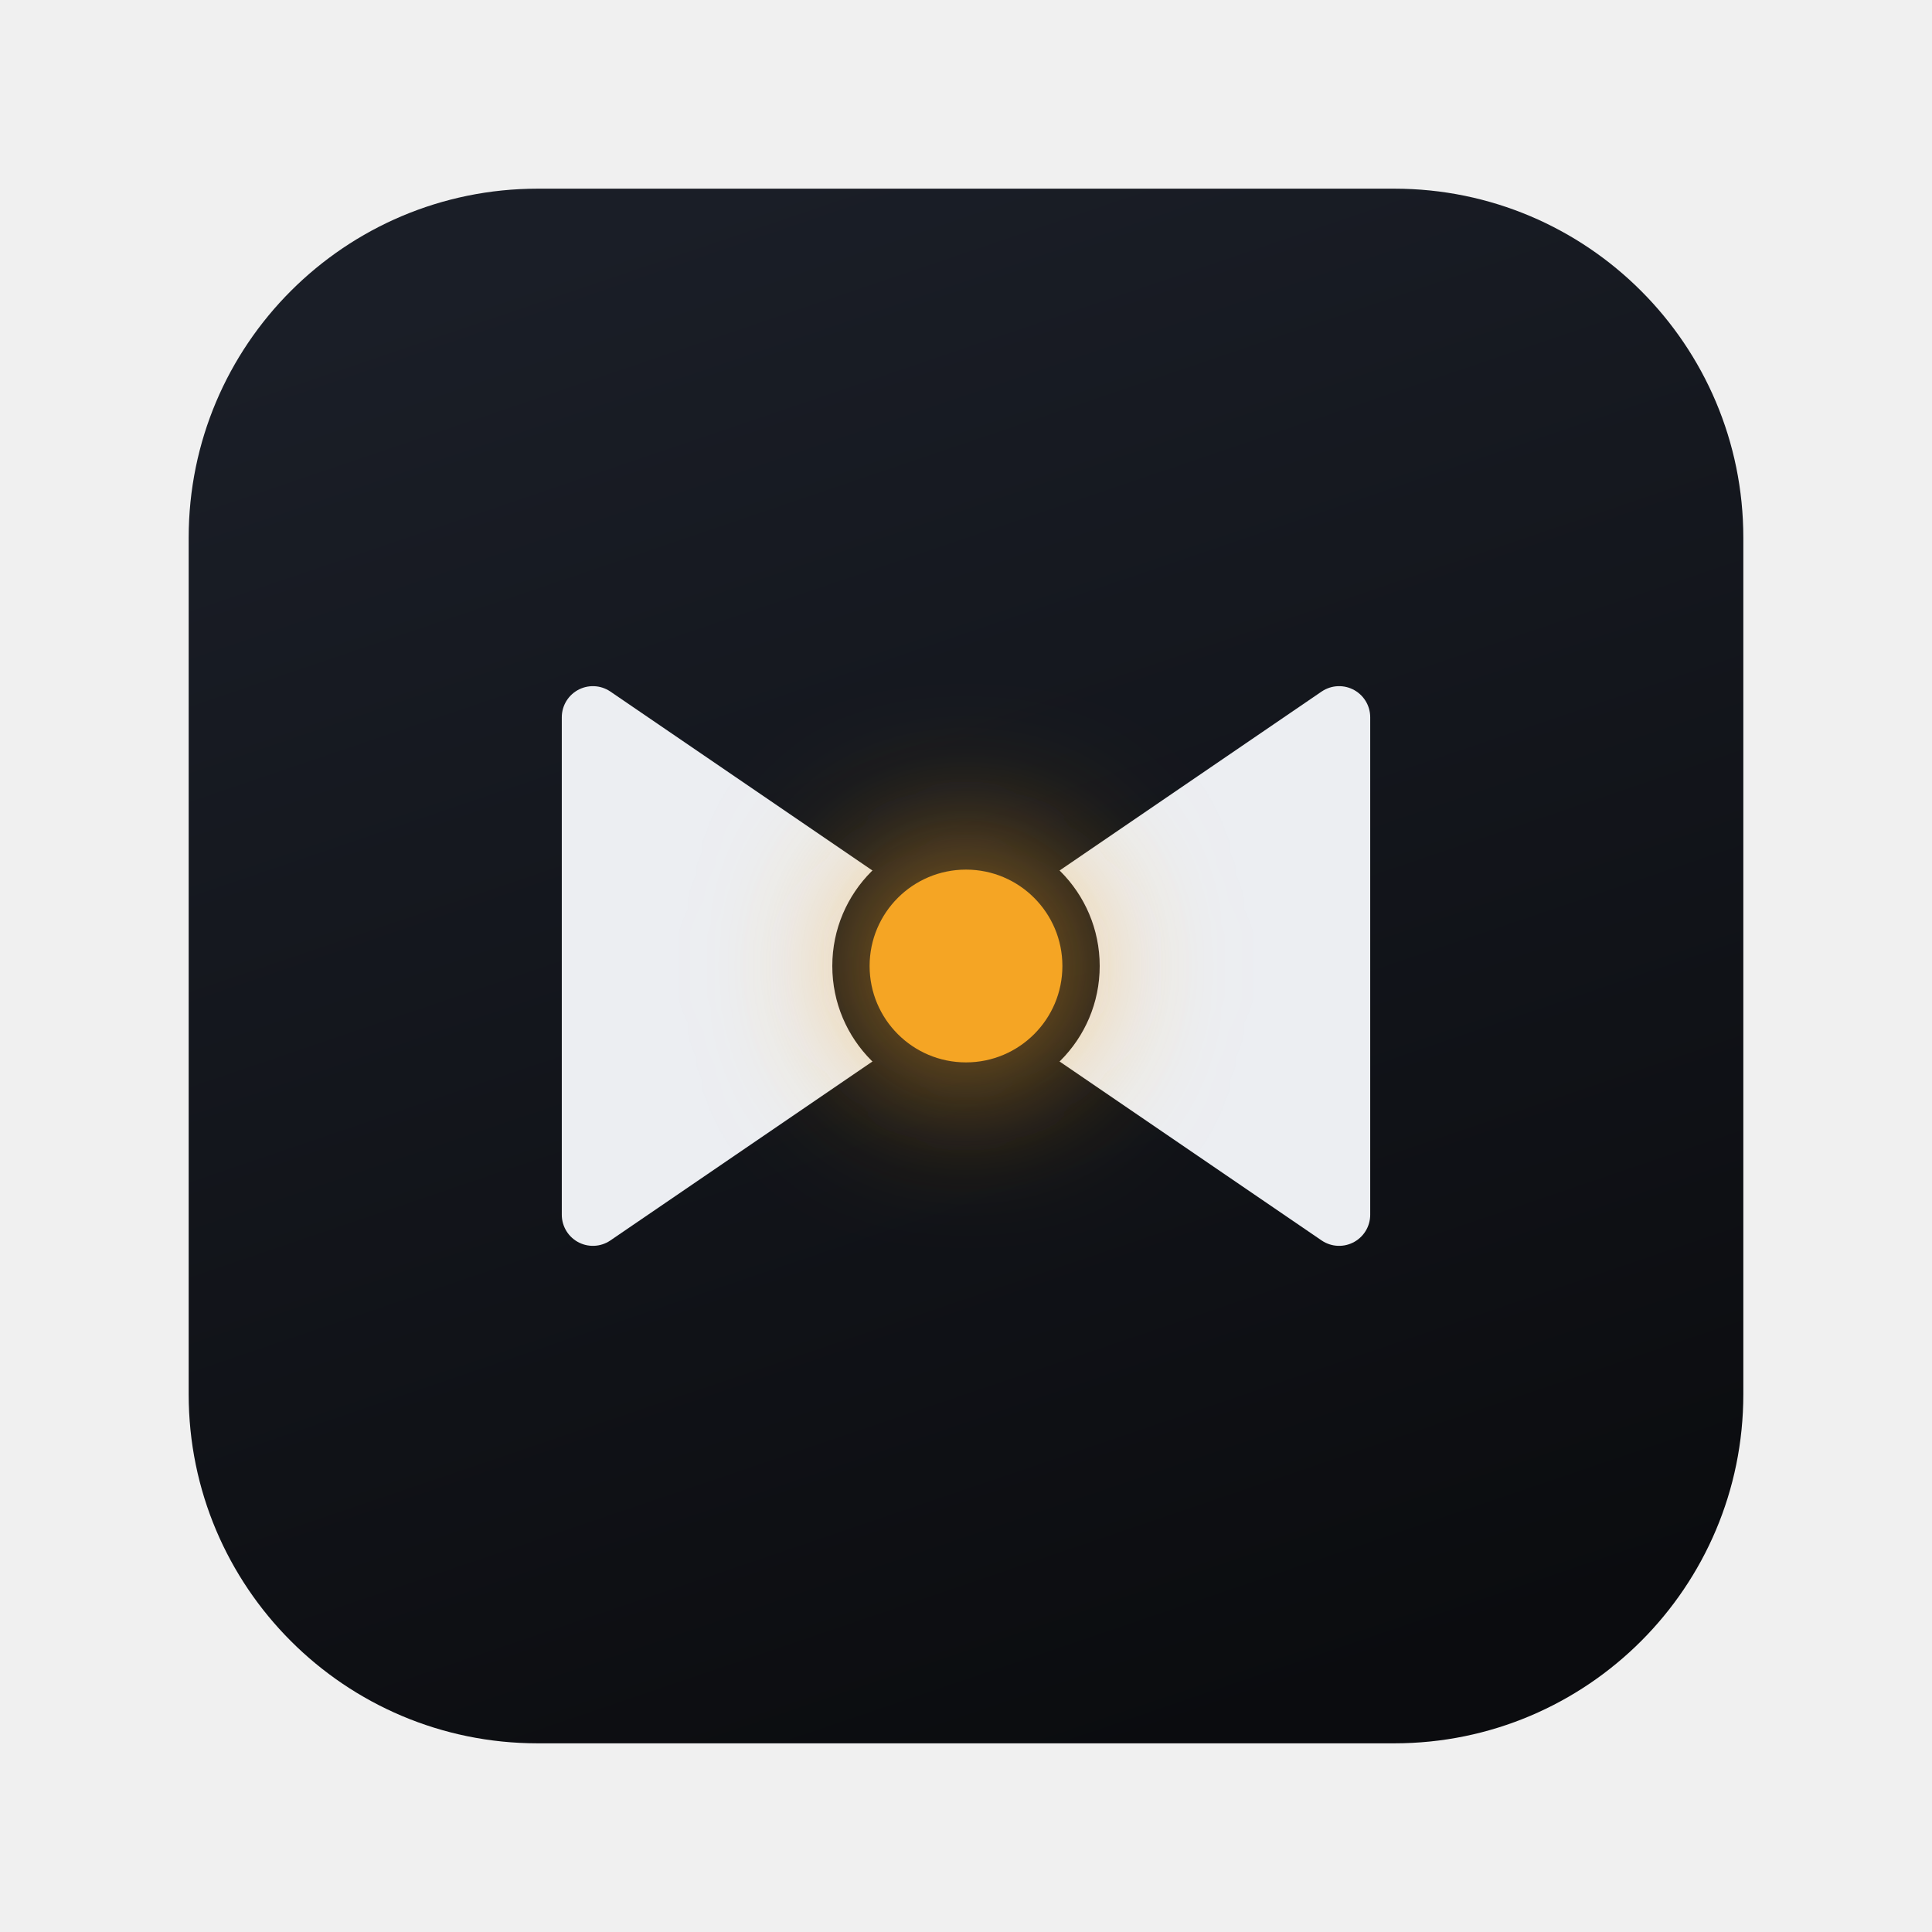
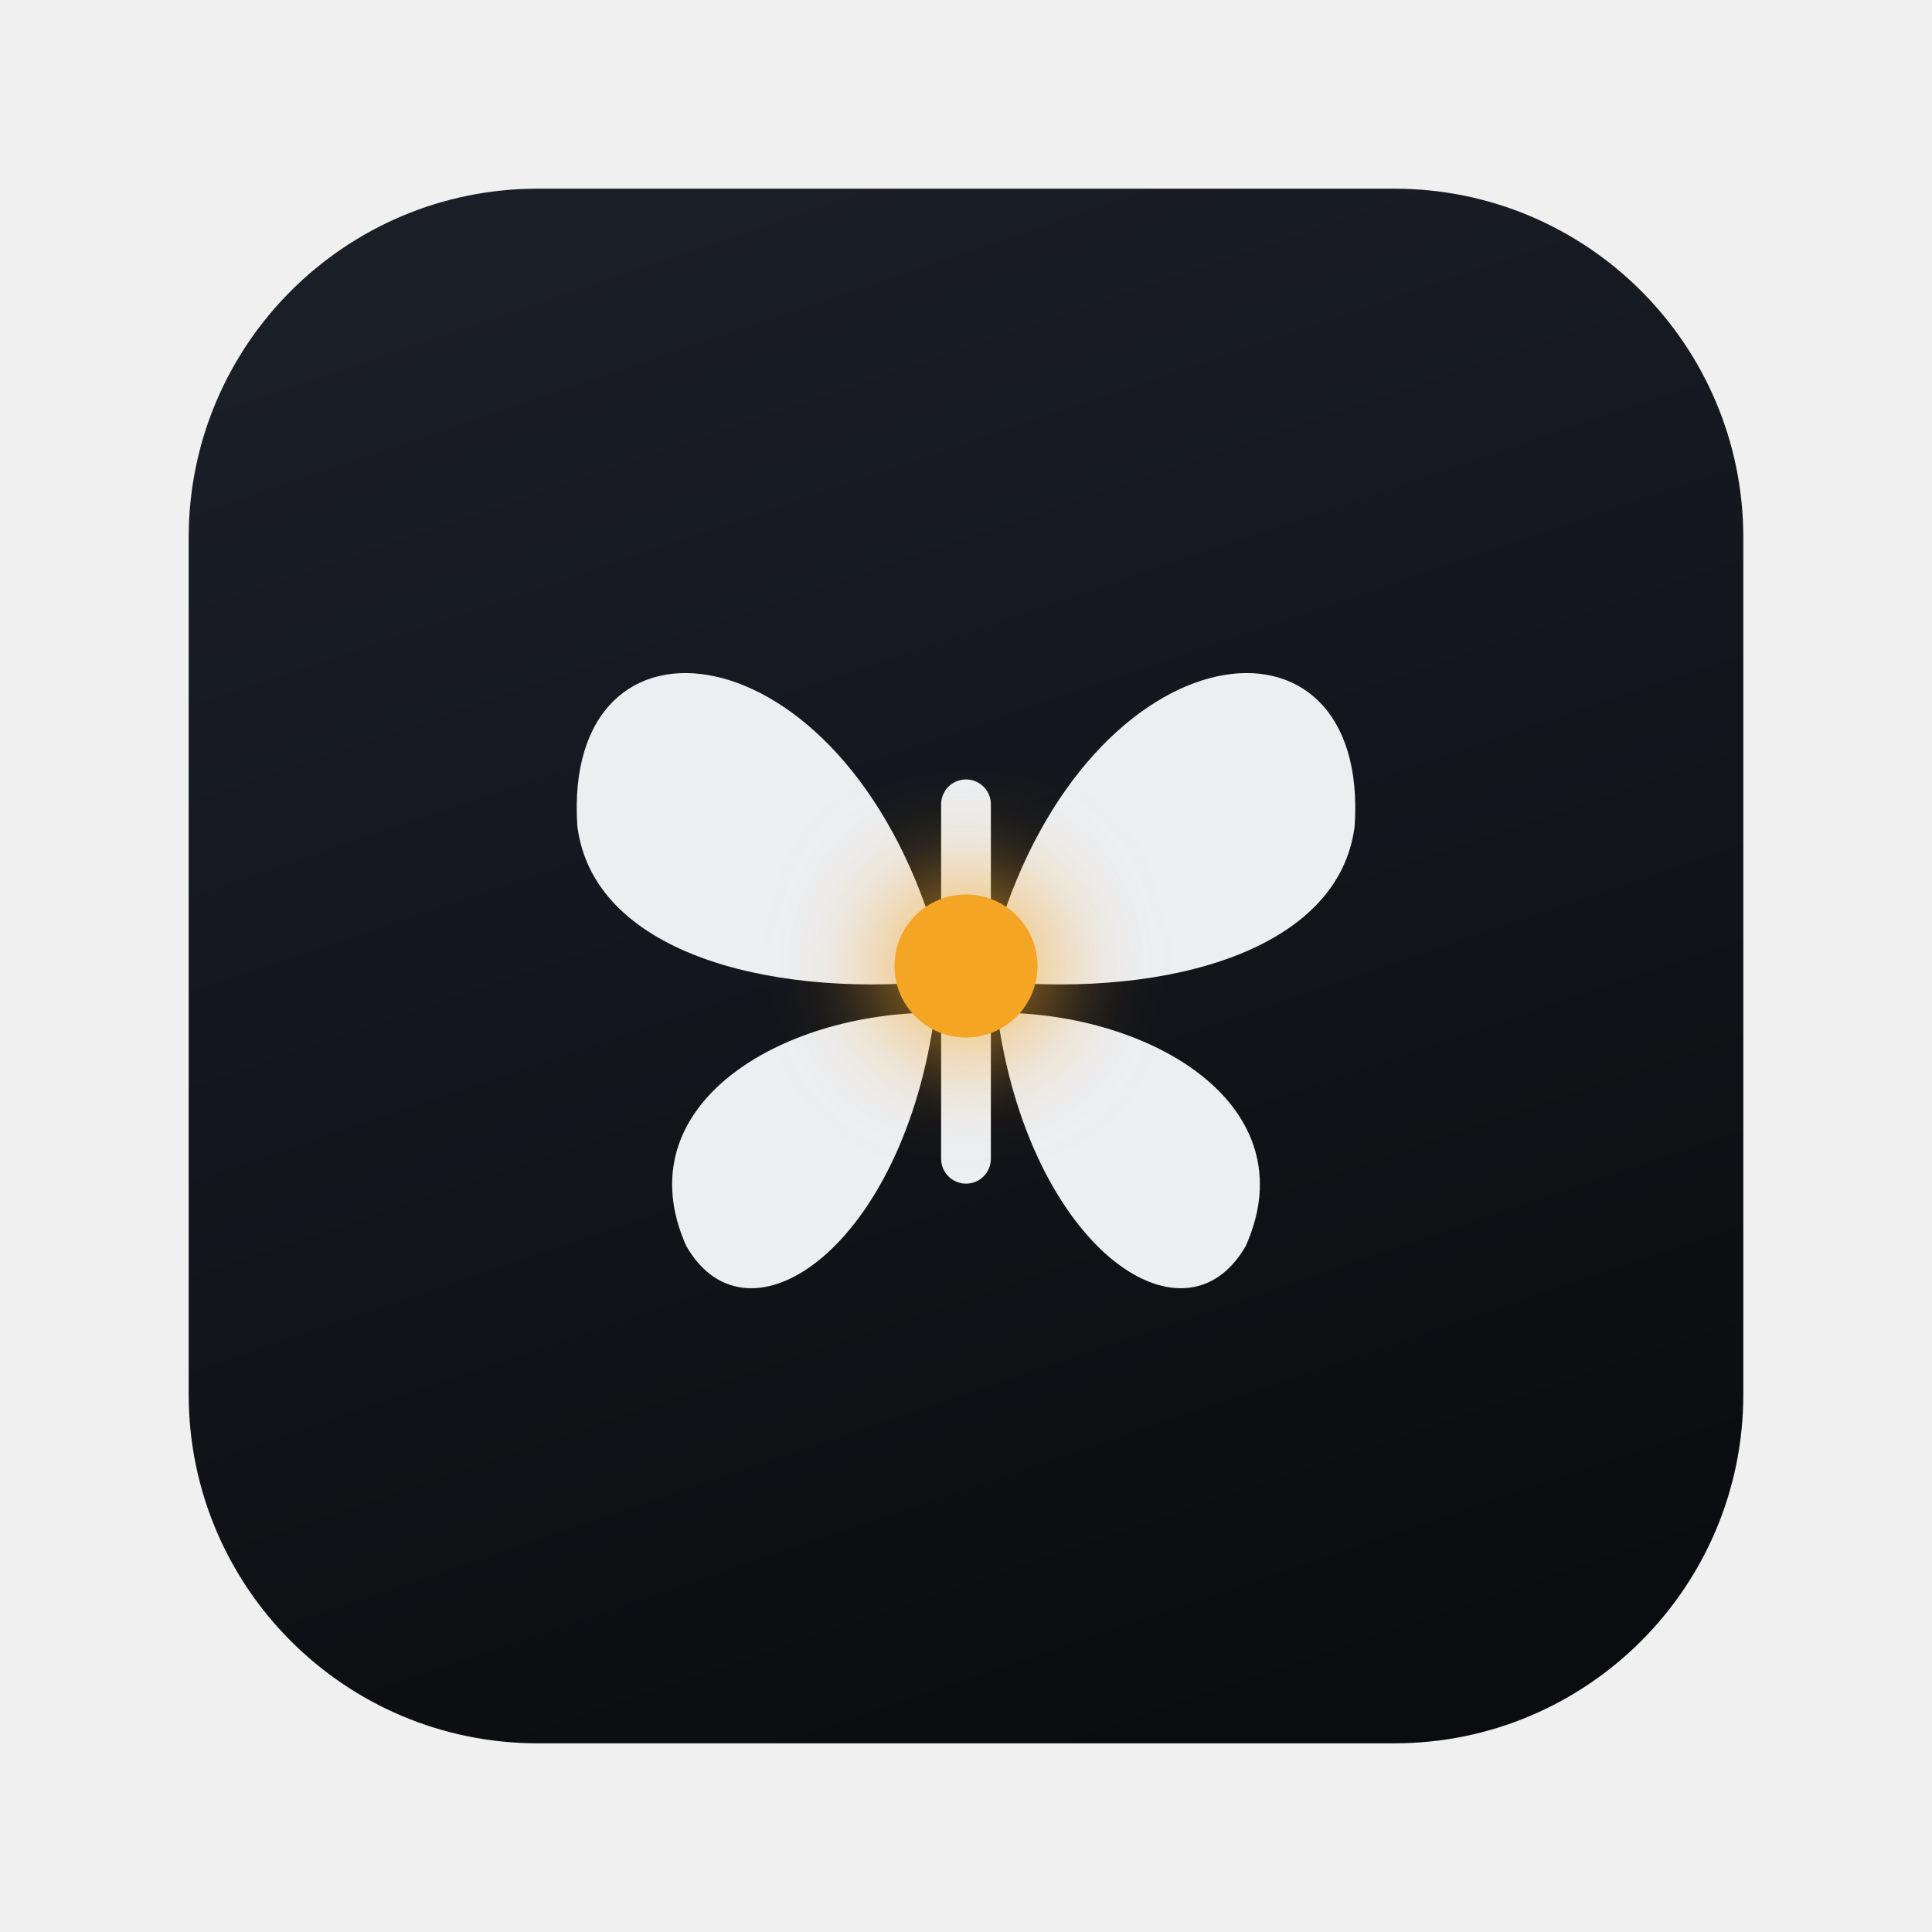
<svg xmlns="http://www.w3.org/2000/svg" width="1024" height="1024" viewBox="0 0 1024 1024">
  <defs>
-     <linearGradient id="bg" x1="0.33" y1="0" x2="0.67" y2="1">
+     <linearGradient id="bg" x1=".33" y1="0" x2=".67" y2="1">
      <stop offset="0" stop-color="#1a1e27" />
      <stop offset="1" stop-color="#0b0c0f" />
    </linearGradient>
+     <filter id="glow" x="-100%" y="-100%" width="300%" height="300%">
+       <feGaussianBlur stdDeviation="3" />
+     </filter>
  </defs>
  <rect x="100" y="100" width="824" height="824" rx="185" fill="url(#bg)" />
-   <g transform="translate(248.32 248.32) scale(8.24)">
-     <defs>
-       <mask id="cutt" maskUnits="userSpaceOnUse" x="-8" y="-8" width="80" height="80">
-         <rect x="-8" y="-8" width="80" height="80" fill="#fff" />
-         <circle cx="32" cy="32" r="8.6" fill="#000" />
-       </mask>
-       <filter id="blurt" x="-100%" y="-100%" width="300%" height="300%">
-         <feGaussianBlur stdDeviation="4.5" />
-       </filter>
-     </defs>
-     <g mask="url(#cutt)" fill="#eceef2" stroke="#eceef2" stroke-width="4" stroke-linejoin="round">
-       <path d="M8 16L28.5 30V34L8 48Z" />
-       <path d="M56 16L35.5 30V34L56 48Z" />
-     </g>
-     <circle cx="32" cy="32" r="8" fill="#f5a524" filter="url(#blurt)" opacity=".55" />
-     <circle cx="32" cy="32" r="6.2" fill="#f5a524" />
+   <g transform="translate(248.32 248.32) scale(8.24)" fill="#eceef2">
+     <path d="M30 30C24 10 6 8 7 23C8 31 19 34 30 33Z" />
+     <path d="M34 30C40 10 58 8 57 23C56 31 45 34 34 33Z" />
+     <path d="M30 35C20 35 10 41 14 50C18 57 28 50 30 35Z" />
+     <path d="M34 35C44 35 54 41 50 50C46 57 36 50 34 35Z" />
+     <rect x="30.4" y="20" width="3.2" height="26" rx="1.6" />
+     <circle cx="32" cy="32" r="6.2" fill="#f5a524" filter="url(#glow)" opacity=".6" />
+     <circle cx="32" cy="32" r="4.6" fill="#f5a524" />
  </g>
</svg>
